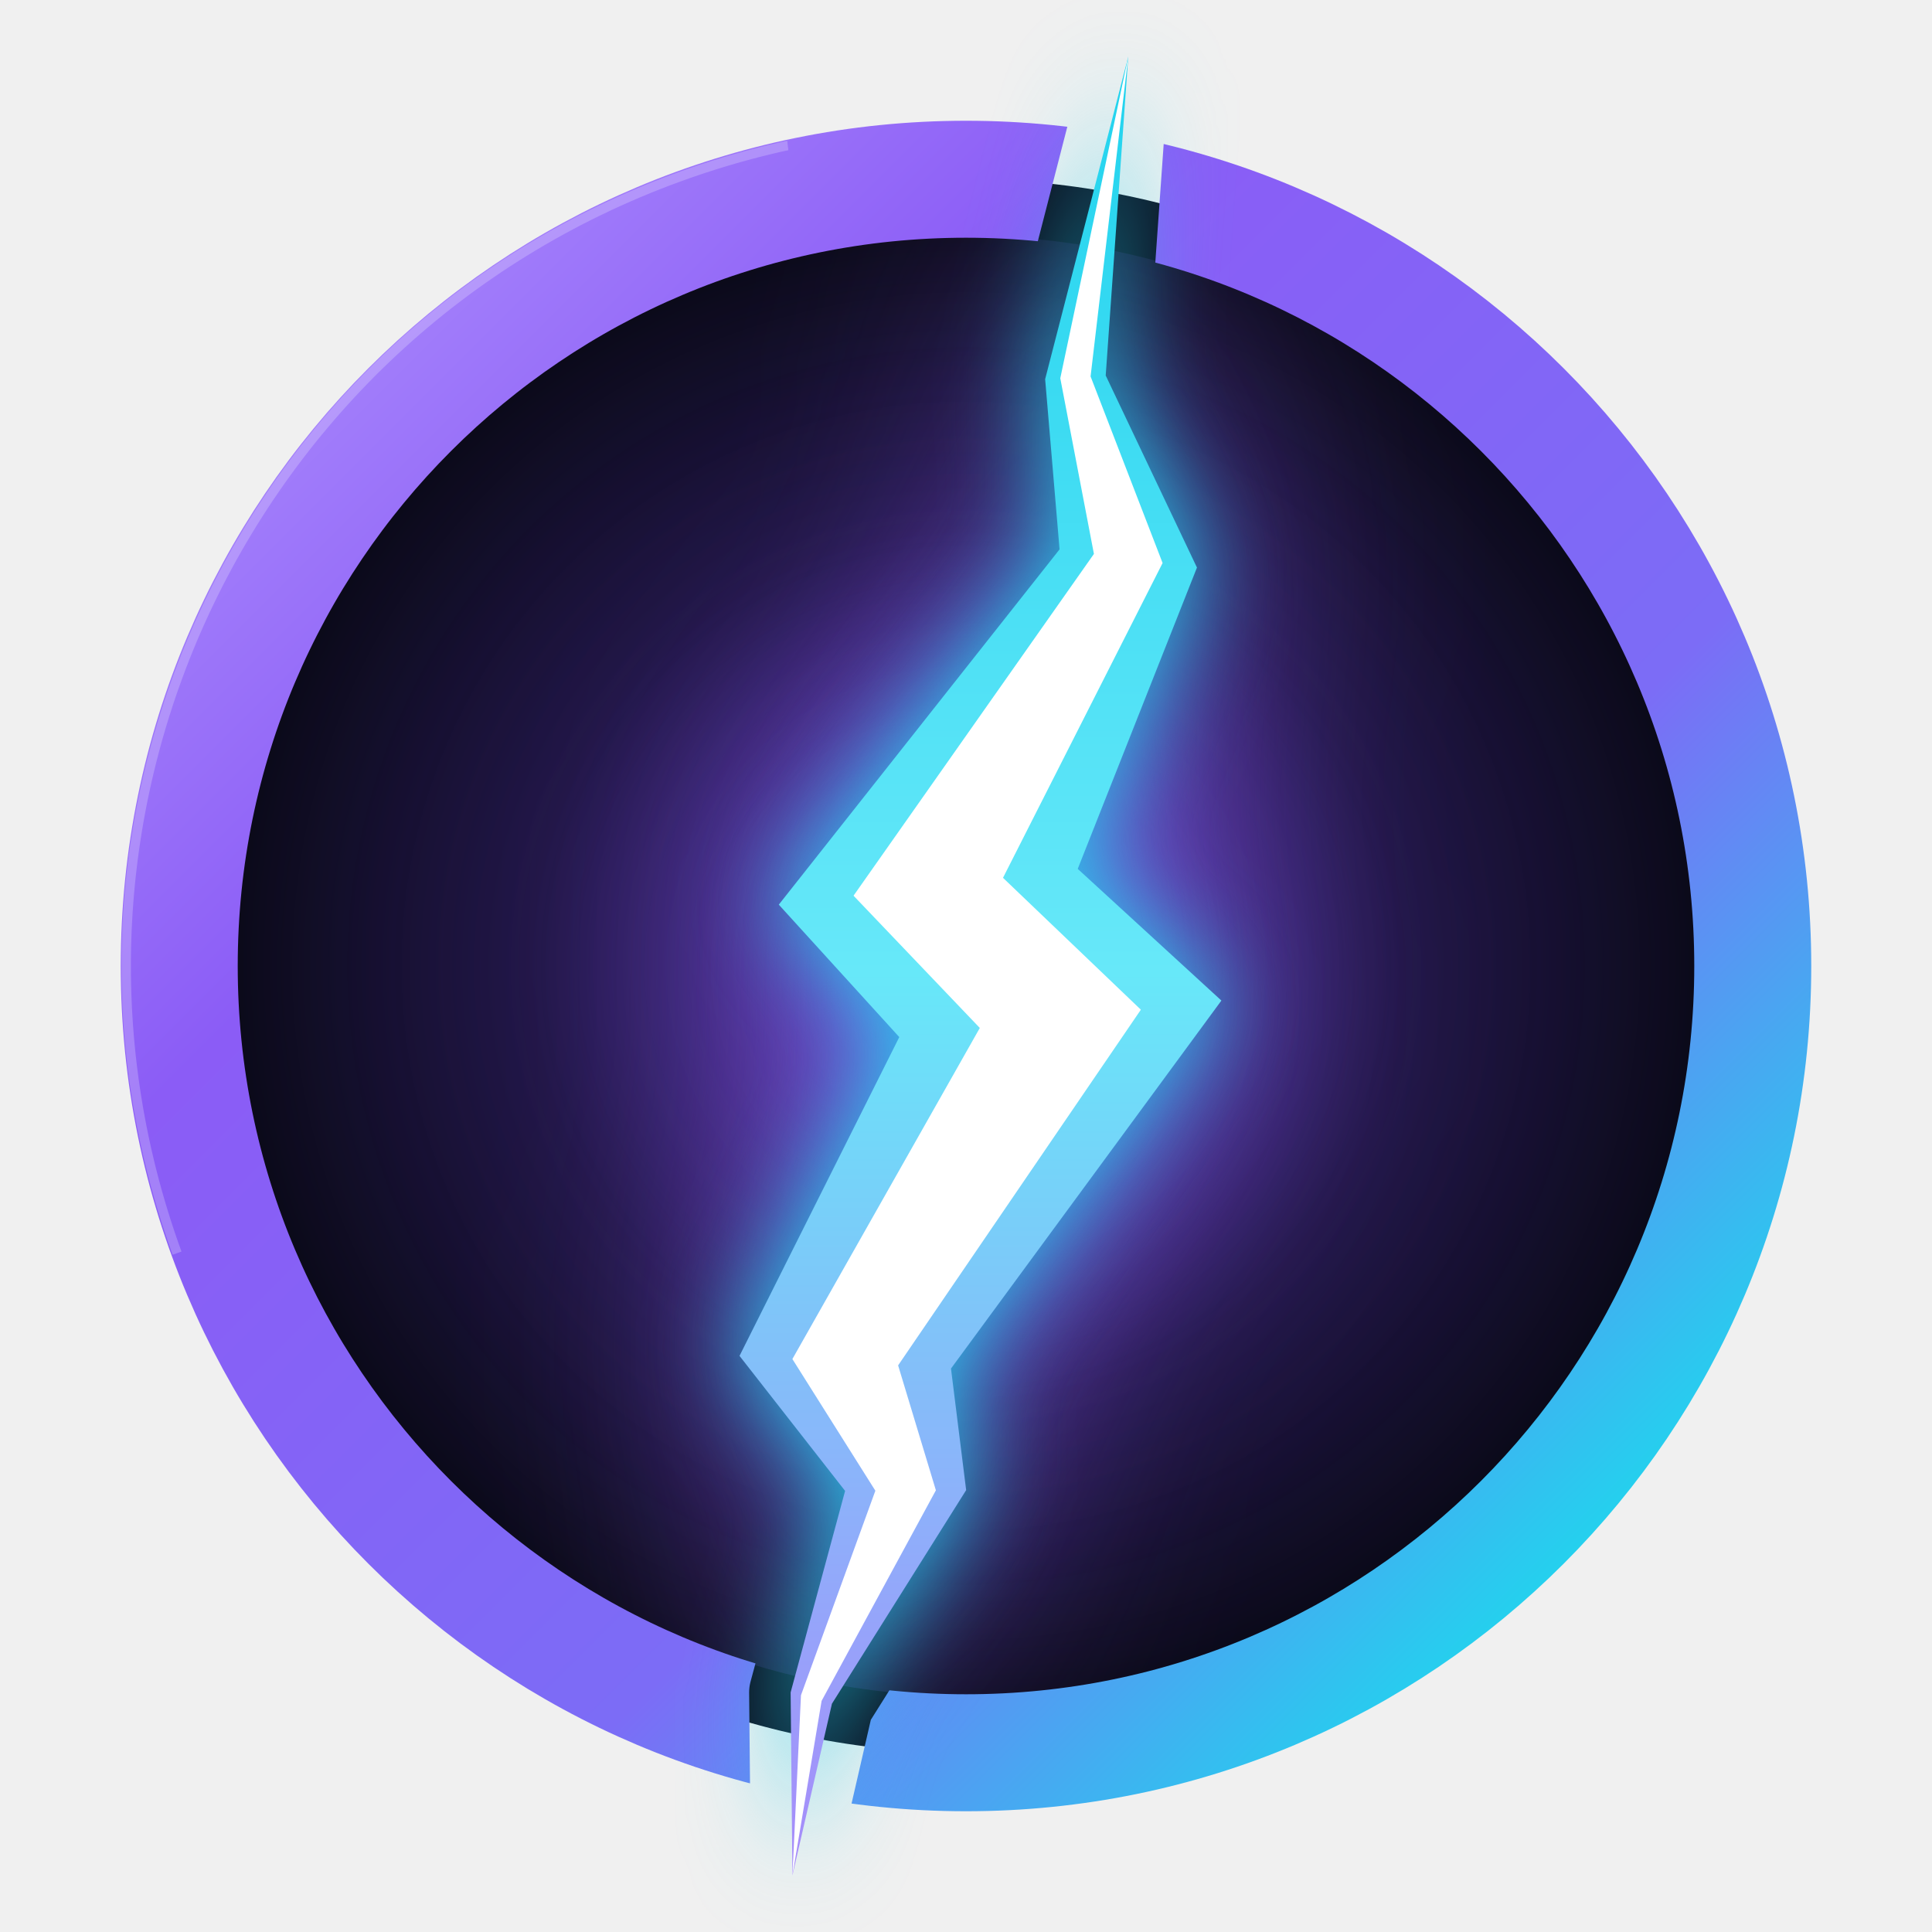
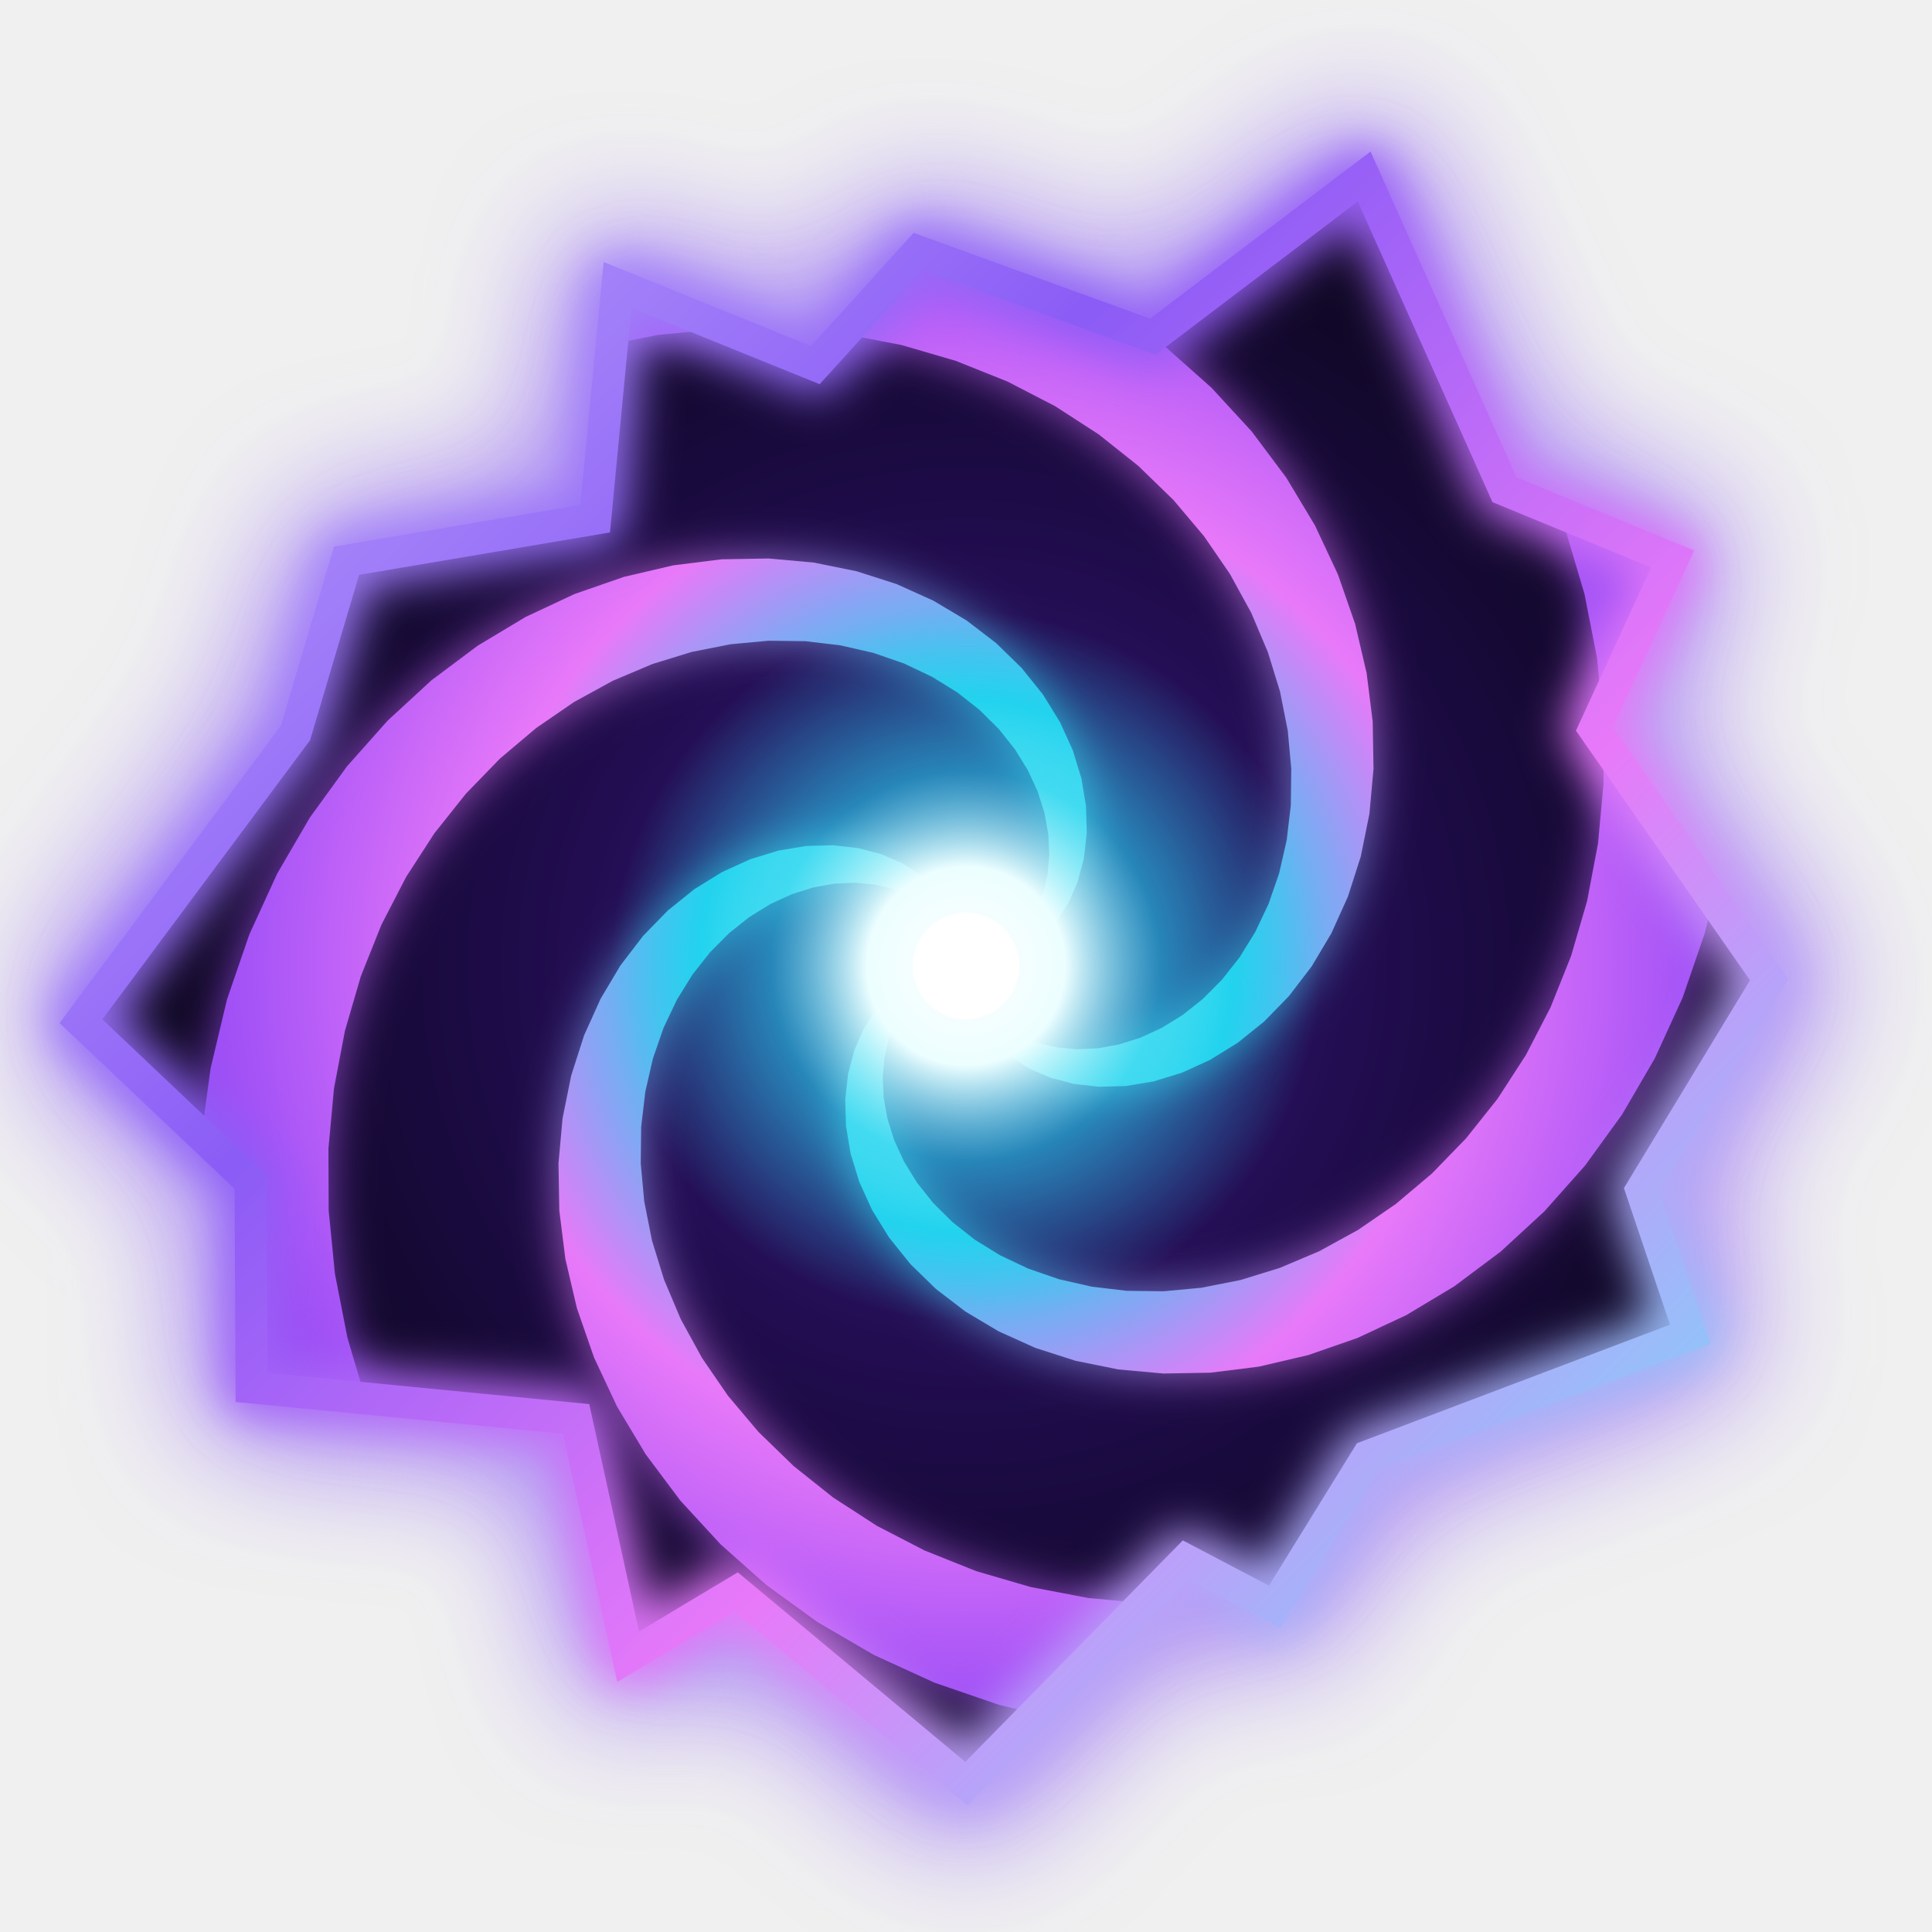
<svg xmlns="http://www.w3.org/2000/svg" viewBox="0 0 1024 1024">
  <defs>
-     <linearGradient id="rfs-ring" x1="64" y1="64" x2="960" y2="960" gradientUnits="userSpaceOnUse">
-       <stop offset="0" stop-color="#B69CFF" />
-       <stop offset="0.3" stop-color="#8B5CF6" />
-       <stop offset="0.62" stop-color="#7C6CF6" />
-       <stop offset="0.86" stop-color="#22D3EE" />
+     <radialGradient id="rfs-space" cx="512" cy="512" r="470" gradientUnits="userSpaceOnUse">
+       <stop offset="0" stop-color="#3B1680" />
+       <stop offset="0.55" stop-color="#1C0B45" />
+       <stop offset="1" stop-color="#0A0617" />
+     </radialGradient>
+     <radialGradient id="rfs-arm" cx="512" cy="512" r="470" gradientUnits="userSpaceOnUse">
+       <stop offset="0" stop-color="#FFFFFF" />
+       <stop offset="0.12" stop-color="#CFFAFE" />
+       <stop offset="0.3" stop-color="#22D3EE" />
+       <stop offset="0.55" stop-color="#E879F9" />
+       <stop offset="0.8" stop-color="#A855F7" />
+       <stop offset="1" stop-color="#7C3AED" />
+     </radialGradient>
+     <radialGradient id="rfs-core" cx="512" cy="512" r="188" gradientUnits="userSpaceOnUse">
+       <stop offset="0" stop-color="#FFFFFF" />
+       <stop offset="0.28" stop-color="#ECFEFF" />
+       <stop offset="0.55" stop-color="#22D3EE" stop-opacity="0.6" />
+       <stop offset="1" stop-color="#22D3EE" stop-opacity="0" />
+     </radialGradient>
+     <linearGradient id="rfs-edge" x1="42" y1="42" x2="982" y2="982" gradientUnits="userSpaceOnUse">
+       <stop offset="0" stop-color="#C4B5FD" />
+       <stop offset="0.35" stop-color="#8B5CF6" />
+       <stop offset="0.62" stop-color="#E879F9" />
+       <stop offset="0.92" stop-color="#67E8F9" />
    </linearGradient>
-     <radialGradient id="rfs-portal" cx="512" cy="512" r="386" gradientUnits="userSpaceOnUse">
-       <stop offset="0" stop-color="#2A1766" />
-       <stop offset="0.55" stop-color="#140D33" />
-       <stop offset="1" stop-color="#0B0A1A" />
-     </radialGradient>
-     <linearGradient id="rfs-core" x1="0" y1="40" x2="0" y2="990" gradientUnits="userSpaceOnUse">
-       <stop offset="0" stop-color="#22D3EE" />
-       <stop offset="0.5" stop-color="#67E8F9" />
-       <stop offset="1" stop-color="#A78BFA" />
-     </linearGradient>
-     <mask id="rfs-cut" maskUnits="userSpaceOnUse" x="0" y="0" width="1024" height="1024">
-       <rect width="1024" height="1024" fill="#fff" />
-       <path d="M598 30L553.95 200.97L561.59 291.18L412.78 479.48L476.64 549.68L391.96 718.64L447.92 790.21L419.05 897.01L420 994L420 994L440.95 902.99L512.08 789.79L504.04 725.36L647.36 530.32L571.22 460.52L634.41 300.82L586.05 199.03L598 30Z" fill="#000" stroke="#000" stroke-width="44" stroke-linejoin="round" />
-     </mask>
-     <radialGradient id="rfs-bloom" cx="512" cy="512" r="386" gradientUnits="userSpaceOnUse">
-       <stop offset="0" stop-color="#8B5CF6" stop-opacity="0.55" />
-       <stop offset="0.6" stop-color="#8B5CF6" stop-opacity="0.12" />
-       <stop offset="1" stop-color="#8B5CF6" stop-opacity="0" />
-     </radialGradient>
-     <filter id="rfs-glow-wide" x="-60%" y="-30%" width="220%" height="160%" color-interpolation-filters="sRGB">
-       <feGaussianBlur stdDeviation="70" />
+     <clipPath id="rfs-hole">
+       <path d="M486.72 133.37L611.05 178.44L723.03 93.55L797.42 259.57L886.53 296.27L845.05 386.39L937.68 519.23L870.04 630.75L895.81 707.16L724.92 771.88L675.64 851.65L628.56 826.91L512.21 945.39L390.25 843.76L332.93 878.1L305.34 752.06L133.37 735.34L132.83 626.41L42.91 541.26L156.63 388.45L183.68 297.19L315.46 274.9L327.32 151.03L432.13 193.52Z" />
+     </clipPath>
+     <filter id="rfs-glow-wide" x="-30%" y="-30%" width="160%" height="160%" color-interpolation-filters="sRGB">
+       <feGaussianBlur stdDeviation="34" />
    </filter>
-     <filter id="rfs-glow" x="-60%" y="-30%" width="220%" height="160%" color-interpolation-filters="sRGB">
-       <feGaussianBlur stdDeviation="26" />
+     <filter id="rfs-glow" x="-30%" y="-30%" width="160%" height="160%" color-interpolation-filters="sRGB">
+       <feGaussianBlur stdDeviation="12" />
    </filter>
-     <clipPath id="rfs-inside">
-       <circle cx="512" cy="512" r="387" />
-     </clipPath>
  </defs>
-   <circle cx="512" cy="512" r="417" fill="url(#rfs-portal)" />
-   <circle cx="512" cy="512" r="386" fill="url(#rfs-bloom)" />
-   <g clip-path="url(#rfs-inside)">
-     <path d="M598 30L553.95 200.97L561.59 291.18L412.78 479.48L476.64 549.68L391.96 718.64L447.92 790.21L419.05 897.01L420 994L420 994L440.95 902.99L512.08 789.79L504.04 725.36L647.36 530.32L571.22 460.52L634.41 300.82L586.05 199.03L598 30Z" fill="#8B5CF6" opacity="0.95" filter="url(#rfs-glow-wide)" />
+   <path d="M486.72 133.37L611.05 178.44L723.03 93.55L797.42 259.57L886.53 296.27L845.05 386.39L937.68 519.23L870.04 630.75L895.81 707.16L724.92 771.88L675.64 851.65L628.56 826.91L512.21 945.39L390.25 843.76L332.93 878.1L305.34 752.06L133.37 735.34L132.83 626.41L42.91 541.26L156.63 388.45L183.68 297.19L315.46 274.9L327.32 151.03L432.13 193.52Z" fill="none" stroke="#8B5CF6" stroke-width="54.4" stroke-linejoin="round" opacity="0.85" filter="url(#rfs-glow-wide)" />
+   <path d="M486.72 133.37L611.05 178.44L723.03 93.55L797.42 259.57L886.53 296.27L845.05 386.39L937.68 519.23L870.04 630.75L895.81 707.16L724.92 771.88L675.64 851.65L628.56 826.91L512.21 945.39L390.25 843.76L332.93 878.1L305.34 752.06L133.37 735.34L132.83 626.41L42.91 541.26L156.63 388.45L183.68 297.19L315.46 274.9L327.32 151.03L432.13 193.52Z" fill="url(#rfs-space)" />
+   <g clip-path="url(#rfs-hole)">
+     <path d="M677.15 47L710.57 77.25L739.61 109L764.76 142.23L786.02 176.52L803.42 211.45L817.03 246.64L829.74 280.8L839.83 314.85L846.48 348.82L849.8 382.39L849.92 415.24L846.99 447.07L841.19 477.62L832.73 506.63L821.83 533.89L808.75 559.2L793.73 582.4L777.04 603.36L758.97 621.98L739.78 638.17L719.76 651.91L699.19 663.19L678.34 672.01L657.48 678.44L636.84 682.53L616.68 684.4L597.21 684.17L578.64 681.97L561.15 677.98L544.89 672.36L530.01 665.3L516.61 657.02L504.77 647.7L494.57 637.57L486.03 626.83L479.17 615.69L473.96 604.36L470.39 593.02L468.38 581.87L467.87 571.08L468.76 560.79L470.96 551.17L474.33 542.33L478.75 534.4L484.06 527.46L490.07 521.6L496.53 516.87L502.67 513.14L502.67 513.14L495.29 513.98L487.07 516.78L478.81 521.4L470.93 527.8L463.77 535.89L457.64 545.57L452.82 556.68L449.53 569.04L448 582.43L448.38 596.62L450.81 611.34L455.4 626.33L462.21 641.3L471.26 655.95L482.56 670L496.06 683.16L511.68 695.13L529.31 705.64L548.81 714.43L570.01 721.23L592.69 725.82L616.64 727.99L641.58 727.55L667.24 724.34L693.32 718.24L719.51 709.14L745.46 696.98L770.84 681.74L795.31 663.43L818.51 642.08L840.1 617.8L859.74 590.7L877.09 560.94L891.84 528.72L903.68 494.28L912.35 457.88L917.57 419.81L919.14 380.42L916.85 340.05L910.55 299.08L900.11 257.92L884.59 217.35L862.19 179.08L835.82 142.62L805.63 108.39L771.82 76.79L734.65 48.19L694.96 23.35ZM977 677.15L946.75 710.57L915 739.61L881.77 764.76L847.48 786.02L812.55 803.42L777.36 817.03L743.2 829.74L709.15 839.83L675.18 846.48L641.61 849.8L608.76 849.92L576.93 846.99L546.38 841.19L517.37 832.73L490.11 821.83L464.8 808.75L441.6 793.73L420.64 777.04L402.02 758.97L385.83 739.78L372.09 719.76L360.81 699.19L351.99 678.34L345.56 657.48L341.47 636.84L339.6 616.68L339.83 597.21L342.03 578.64L346.02 561.15L351.64 544.89L358.7 530.01L366.98 516.61L376.3 504.77L386.43 494.57L397.17 486.03L408.31 479.17L419.64 473.96L430.98 470.39L442.13 468.38L452.92 467.87L463.21 468.76L472.83 470.96L481.67 474.33L489.6 478.75L496.54 484.06L502.4 490.07L507.13 496.53L510.86 502.67L510.86 502.67L510.02 495.29L507.22 487.07L502.6 478.81L496.2 470.93L488.11 463.77L478.43 457.64L467.32 452.82L454.96 449.53L441.57 448L427.38 448.38L412.66 450.81L397.67 455.4L382.7 462.21L368.05 471.26L354 482.56L340.84 496.06L328.87 511.68L318.36 529.31L309.57 548.81L302.77 570.01L298.18 592.69L296.01 616.64L296.45 641.58L299.66 667.24L305.76 693.32L314.86 719.51L327.02 745.46L342.26 770.84L360.57 795.31L381.92 818.51L406.2 840.1L433.3 859.74L463.06 877.09L495.28 891.84L529.72 903.68L566.12 912.35L604.19 917.57L643.58 919.14L683.95 916.85L724.92 910.55L766.08 900.11L806.65 884.59L844.92 862.19L881.38 835.82L915.61 805.63L947.21 771.82L975.81 734.65L1000.65 694.96ZM346.85 977L313.43 946.75L284.39 915L259.24 881.77L237.98 847.48L220.58 812.55L206.97 777.36L194.26 743.2L184.17 709.15L177.52 675.18L174.2 641.61L174.08 608.76L177.01 576.93L182.81 546.38L191.27 517.37L202.17 490.11L215.25 464.8L230.27 441.6L246.96 420.64L265.03 402.02L284.22 385.83L304.24 372.09L324.81 360.81L345.66 351.99L366.52 345.56L387.16 341.47L407.32 339.6L426.79 339.83L445.36 342.03L462.85 346.02L479.11 351.64L493.99 358.7L507.39 366.98L519.23 376.3L529.43 386.43L537.97 397.17L544.83 408.31L550.04 419.64L553.61 430.98L555.62 442.13L556.13 452.92L555.24 463.21L553.04 472.83L549.67 481.67L545.25 489.6L539.94 496.54L533.93 502.4L527.47 507.13L521.33 510.86L521.33 510.86L528.71 510.02L536.93 507.22L545.19 502.6L553.07 496.2L560.23 488.11L566.36 478.43L571.18 467.32L574.47 454.96L576 441.57L575.62 427.38L573.19 412.66L568.6 397.67L561.79 382.7L552.74 368.05L541.44 354L527.94 340.84L512.32 328.87L494.69 318.36L475.19 309.57L453.99 302.77L431.31 298.18L407.36 296.01L382.42 296.45L356.76 299.66L330.68 305.76L304.49 314.86L278.54 327.02L253.16 342.26L228.69 360.57L205.49 381.92L183.9 406.2L164.26 433.3L146.91 463.06L132.16 495.28L120.32 529.72L111.65 566.12L106.43 604.19L104.86 643.58L107.15 683.95L113.45 724.92L123.89 766.08L139.41 806.65L161.81 844.92L188.18 881.38L218.37 915.61L252.18 947.21L289.35 975.81L329.04 1000.65ZM47 346.85L77.25 313.43L109 284.39L142.23 259.24L176.52 237.98L211.45 220.58L246.64 206.97L280.8 194.26L314.85 184.17L348.82 177.52L382.39 174.2L415.24 174.08L447.07 177.01L477.62 182.81L506.63 191.27L533.89 202.17L559.2 215.25L582.4 230.27L603.36 246.96L621.98 265.03L638.17 284.22L651.91 304.24L663.19 324.81L672.01 345.66L678.44 366.52L682.53 387.16L684.4 407.32L684.17 426.79L681.97 445.36L677.98 462.85L672.36 479.11L665.3 493.99L657.02 507.39L647.7 519.23L637.57 529.43L626.83 537.97L615.69 544.83L604.36 550.04L593.02 553.61L581.87 555.62L571.08 556.13L560.79 555.24L551.17 553.04L542.33 549.67L534.4 545.25L527.46 539.94L521.6 533.93L516.87 527.47L513.14 521.33L513.14 521.33L513.98 528.71L516.78 536.93L521.4 545.19L527.8 553.07L535.89 560.23L545.57 566.36L556.68 571.18L569.04 574.47L582.43 576L596.62 575.62L611.34 573.19L626.33 568.6L641.3 561.79L655.95 552.74L670 541.44L683.16 527.94L695.13 512.32L705.64 494.69L714.43 475.19L721.23 453.99L725.82 431.31L727.99 407.36L727.55 382.42L724.34 356.76L718.24 330.68L709.14 304.49L696.98 278.54L681.74 253.16L663.43 228.69L642.08 205.49L617.8 183.9L590.7 164.26L560.94 146.91L528.72 132.16L494.28 120.32L457.88 111.65L419.81 106.43L380.42 104.86L340.05 107.15L299.08 113.45L257.92 123.89L217.35 139.41L179.08 161.81L142.62 188.18L108.39 218.37L76.79 252.18L48.19 289.35L23.35 329.04Z" fill="url(#rfs-arm)" opacity="0.7" filter="url(#rfs-glow)" />
+     <path d="M677.15 47L710.57 77.25L739.61 109L764.76 142.23L786.02 176.52L803.42 211.45L817.03 246.64L829.74 280.8L839.83 314.85L846.48 348.82L849.8 382.39L849.92 415.24L846.99 447.07L841.19 477.62L832.73 506.63L821.83 533.89L808.75 559.2L793.73 582.4L777.04 603.36L758.97 621.98L739.78 638.17L719.76 651.91L699.19 663.19L678.34 672.01L657.48 678.44L636.84 682.53L616.68 684.4L597.21 684.17L578.64 681.97L561.15 677.98L544.89 672.36L530.01 665.3L516.61 657.02L504.77 647.7L494.57 637.57L486.03 626.83L479.17 615.69L473.96 604.36L470.39 593.02L468.38 581.87L467.87 571.08L468.76 560.79L470.96 551.17L474.33 542.33L478.75 534.4L484.06 527.46L490.07 521.6L496.53 516.87L502.67 513.14L502.67 513.14L495.29 513.98L487.07 516.78L478.81 521.4L470.93 527.8L463.77 535.89L457.64 545.57L452.82 556.68L449.53 569.04L448 582.43L448.38 596.62L450.81 611.34L455.4 626.33L462.21 641.3L471.26 655.95L482.56 670L496.06 683.16L511.68 695.13L529.31 705.64L548.81 714.43L570.01 721.23L592.69 725.82L616.64 727.99L641.58 727.55L667.24 724.34L693.32 718.24L719.51 709.14L745.46 696.98L770.84 681.74L795.31 663.43L818.51 642.08L840.1 617.8L859.74 590.7L877.09 560.94L891.84 528.72L903.68 494.28L912.35 457.88L917.57 419.81L919.14 380.42L916.85 340.05L910.55 299.08L900.11 257.92L884.59 217.35L862.19 179.08L835.82 142.62L805.63 108.39L771.82 76.79L734.65 48.19L694.96 23.35ZM977 677.15L946.75 710.57L915 739.61L881.77 764.76L847.48 786.02L812.55 803.42L777.36 817.03L743.2 829.74L709.15 839.83L675.18 846.48L641.61 849.8L608.76 849.92L576.93 846.99L546.38 841.19L517.37 832.73L490.11 821.83L464.8 808.75L441.6 793.73L420.64 777.04L402.02 758.97L385.83 739.78L372.09 719.76L360.81 699.19L351.99 678.34L345.56 657.48L341.47 636.84L339.6 616.68L339.83 597.21L342.03 578.64L346.02 561.15L351.64 544.89L358.7 530.01L366.98 516.61L376.3 504.77L386.43 494.57L397.17 486.03L408.31 479.17L419.64 473.96L430.98 470.39L442.13 468.38L452.92 467.87L463.21 468.76L472.83 470.96L481.67 474.33L489.6 478.75L496.54 484.06L502.4 490.07L507.13 496.53L510.86 502.67L510.86 502.67L510.02 495.29L507.22 487.07L502.6 478.81L496.2 470.93L488.11 463.77L478.43 457.64L467.32 452.82L454.96 449.53L441.57 448L427.38 448.38L412.66 450.81L397.67 455.4L382.7 462.21L368.05 471.26L354 482.56L340.84 496.06L328.87 511.68L318.36 529.31L309.57 548.81L302.77 570.01L298.18 592.69L296.01 616.64L296.45 641.58L299.66 667.24L305.76 693.32L314.86 719.51L327.02 745.46L342.26 770.84L360.57 795.31L381.92 818.51L406.2 840.1L433.3 859.74L463.06 877.09L495.28 891.84L529.72 903.68L566.12 912.35L604.19 917.57L643.58 919.14L683.95 916.85L724.92 910.55L766.08 900.11L806.65 884.59L844.92 862.19L881.38 835.82L915.61 805.63L947.21 771.82L975.81 734.65L1000.65 694.96ZM346.85 977L313.43 946.75L284.39 915L259.24 881.77L237.98 847.48L220.58 812.55L206.97 777.36L194.26 743.2L184.17 709.15L177.52 675.18L174.2 641.61L174.08 608.76L177.01 576.93L182.81 546.38L191.27 517.37L202.17 490.11L215.25 464.8L230.27 441.6L246.96 420.64L265.03 402.02L284.22 385.83L304.24 372.09L324.81 360.81L345.66 351.99L366.52 345.56L387.16 341.47L407.32 339.6L426.79 339.83L445.36 342.03L462.85 346.02L479.11 351.64L493.99 358.7L507.39 366.98L519.23 376.3L529.43 386.43L537.97 397.17L544.83 408.31L550.04 419.64L553.61 430.98L555.62 442.13L556.13 452.92L555.24 463.21L553.04 472.83L549.67 481.67L545.25 489.6L539.94 496.54L533.93 502.4L527.47 507.13L521.33 510.86L521.33 510.86L528.71 510.02L536.93 507.22L545.19 502.6L553.07 496.2L560.23 488.11L566.36 478.43L571.18 467.32L574.47 454.96L576 441.57L575.62 427.38L573.19 412.66L568.6 397.67L561.79 382.7L552.74 368.05L541.44 354L527.94 340.84L512.32 328.87L494.69 318.36L475.19 309.57L453.99 302.77L431.31 298.18L407.36 296.01L382.42 296.45L356.76 299.66L330.68 305.76L304.49 314.86L278.54 327.02L253.16 342.26L228.69 360.57L205.49 381.92L183.9 406.2L164.26 433.3L146.91 463.06L132.16 495.28L120.32 529.72L111.65 566.12L106.43 604.19L104.86 643.58L107.15 683.95L113.45 724.92L123.89 766.08L139.41 806.65L161.81 844.92L188.18 881.38L218.37 915.61L252.18 947.21L289.35 975.81L329.04 1000.65ZM47 346.85L77.25 313.43L109 284.39L142.23 259.24L176.52 237.98L211.45 220.58L246.64 206.97L280.8 194.26L314.85 184.17L348.82 177.52L382.39 174.2L415.24 174.08L447.07 177.01L477.62 182.81L506.63 191.27L533.89 202.17L559.2 215.25L582.4 230.27L603.36 246.96L621.98 265.03L638.17 284.22L651.91 304.24L663.19 324.81L672.01 345.66L678.44 366.52L682.53 387.16L684.4 407.32L684.17 426.79L681.97 445.36L677.98 462.85L672.36 479.11L665.3 493.99L657.02 507.39L647.7 519.23L637.57 529.43L626.83 537.97L615.69 544.83L604.36 550.04L593.02 553.61L581.87 555.62L571.08 556.13L560.79 555.24L551.17 553.04L542.33 549.67L534.4 545.25L527.46 539.94L521.6 533.93L516.87 527.47L513.14 521.33L513.14 521.33L513.98 528.71L516.78 536.93L521.4 545.19L527.8 553.07L535.89 560.23L545.57 566.36L556.68 571.18L569.04 574.47L582.43 576L596.62 575.62L611.34 573.19L626.33 568.6L641.3 561.79L655.95 552.74L670 541.44L683.16 527.94L695.13 512.32L705.64 494.69L714.43 475.19L721.23 453.99L725.82 431.31L727.99 407.36L727.55 382.42L724.34 356.76L718.24 330.68L709.14 304.49L696.98 278.54L681.74 253.16L663.43 228.69L642.08 205.49L617.8 183.9L590.7 164.26L560.94 146.91L528.72 132.16L494.28 120.32L457.88 111.65L419.81 106.43L380.42 104.86L340.05 107.15L299.08 113.45L257.92 123.89L217.35 139.41L179.08 161.81L142.62 188.18L108.39 218.37L76.79 252.18L48.19 289.35L23.35 329.04Z" fill="url(#rfs-arm)" />
+     <circle cx="512" cy="512" r="188" fill="url(#rfs-core)" />
+     <circle cx="512" cy="512" r="28.2" fill="#FFFFFF" />
  </g>
-   <circle cx="512" cy="512" r="417" fill="none" stroke="url(#rfs-ring)" stroke-width="62" mask="url(#rfs-cut)" />
-   <circle cx="512" cy="512" r="445" fill="none" stroke="#FFFFFF" stroke-opacity="0.22" stroke-width="5" stroke-dasharray="774.09 2040.78" transform="rotate(-200 512 512)" mask="url(#rfs-cut)" />
-   <path d="M598 30L553.95 200.97L561.59 291.18L412.78 479.48L476.64 549.68L391.96 718.64L447.92 790.21L419.05 897.01L420 994L420 994L440.95 902.99L512.08 789.79L504.04 725.36L647.36 530.32L571.22 460.52L634.41 300.82L586.05 199.03L598 30Z" fill="#22D3EE" filter="url(#rfs-glow)" />
-   <path d="M598 30L553.95 200.97L561.59 291.18L412.78 479.48L476.64 549.68L391.96 718.64L447.92 790.21L419.05 897.01L420 994L420 994L440.95 902.99L512.08 789.79L504.04 725.36L647.36 530.32L571.22 460.52L634.41 300.82L586.05 199.03L598 30Z" fill="url(#rfs-core)" />
-   <path d="M598 30L561.97 200.48L579.8 293.59L452.39 474.74L519.32 544.84L419.98 720.32L463.96 790.11L424.53 898.51L420 994L420 994L435.47 901.49L496.04 789.89L476.02 723.68L604.68 535.16L531.61 465.26L616.2 298.41L578.03 199.52L598 30Z" fill="#FFFFFF" />
+   <path d="M486.72 133.37L611.05 178.44L723.03 93.55L797.42 259.57L886.53 296.27L845.05 386.39L937.68 519.23L870.04 630.75L895.81 707.16L724.92 771.88L675.64 851.65L628.56 826.91L512.21 945.39L390.25 843.76L332.93 878.1L305.34 752.06L133.37 735.34L132.83 626.41L42.91 541.26L156.63 388.45L183.68 297.19L315.46 274.9L327.32 151.03L432.13 193.52Z" fill="none" stroke="url(#rfs-edge)" stroke-width="30.6" stroke-linejoin="round" filter="url(#rfs-glow)" />
+   <path d="M486.72 133.37L611.05 178.44L723.03 93.55L797.42 259.57L886.53 296.27L845.05 386.39L937.68 519.23L870.04 630.75L895.81 707.16L724.92 771.88L675.64 851.65L628.56 826.91L512.21 945.39L390.25 843.76L332.93 878.1L305.34 752.06L133.37 735.34L132.83 626.41L42.91 541.26L156.63 388.45L183.68 297.19L315.46 274.9L327.32 151.03L432.13 193.52Z" fill="none" stroke="url(#rfs-edge)" stroke-width="17" stroke-linejoin="miter" />
</svg>
